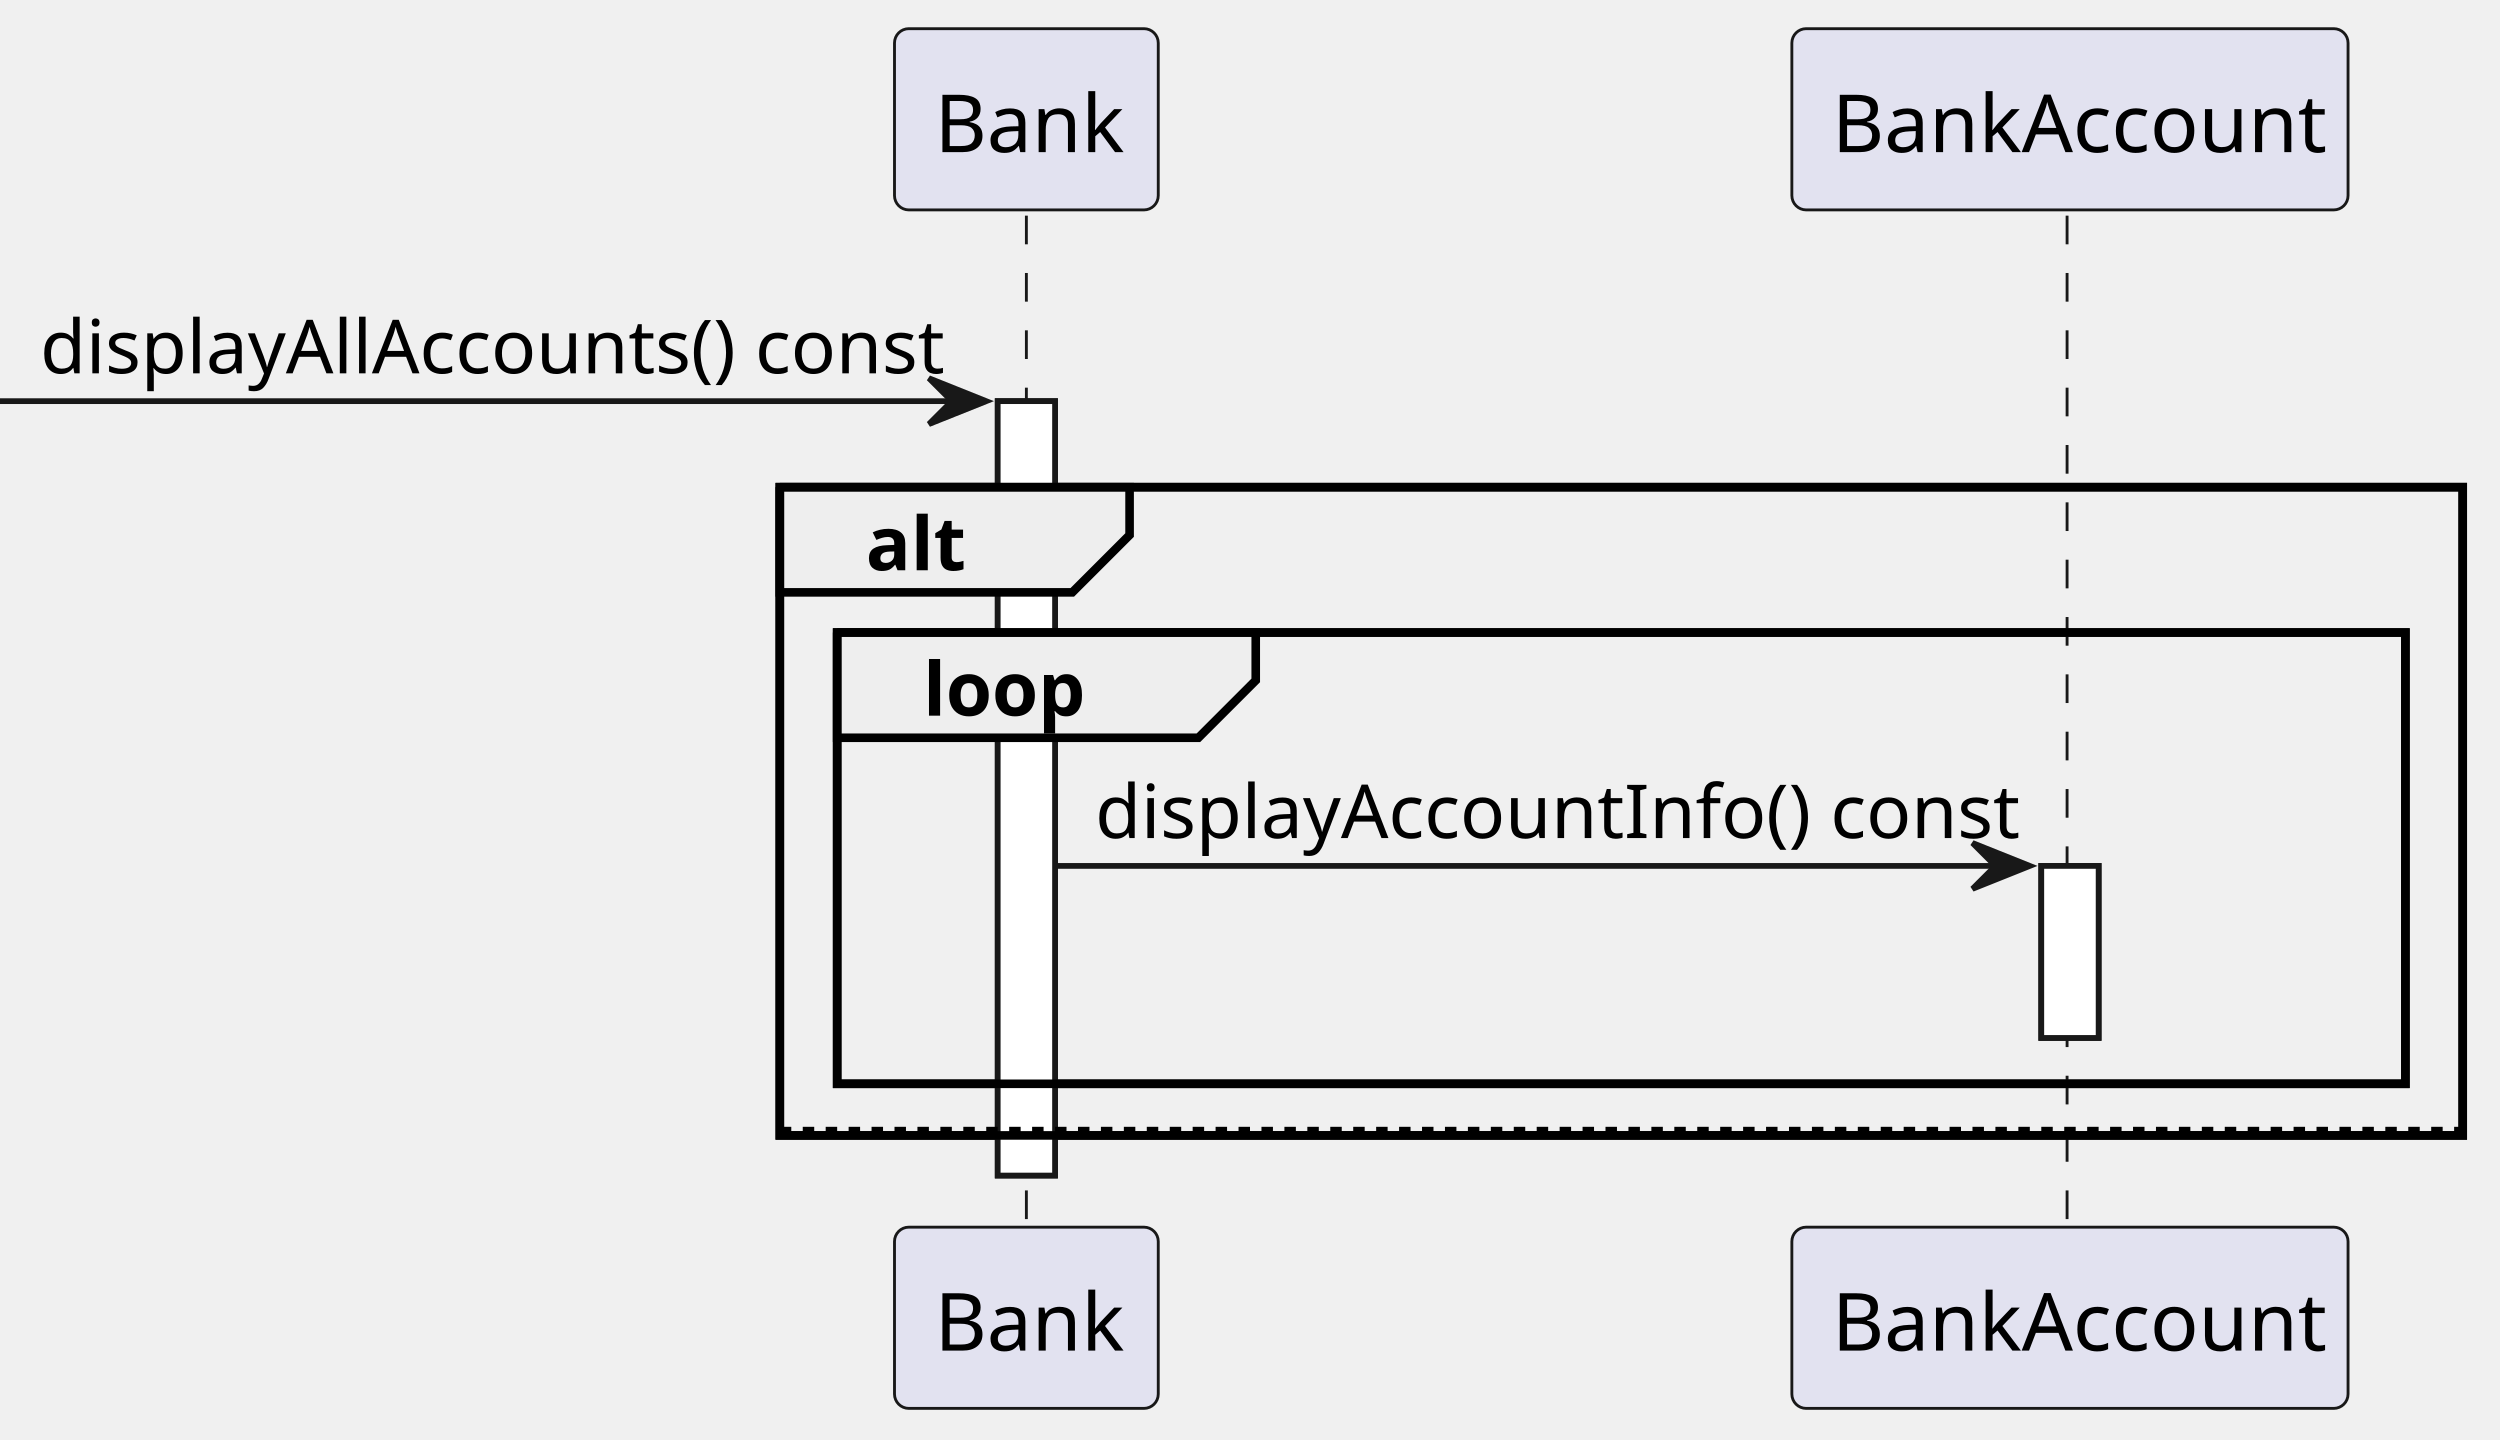
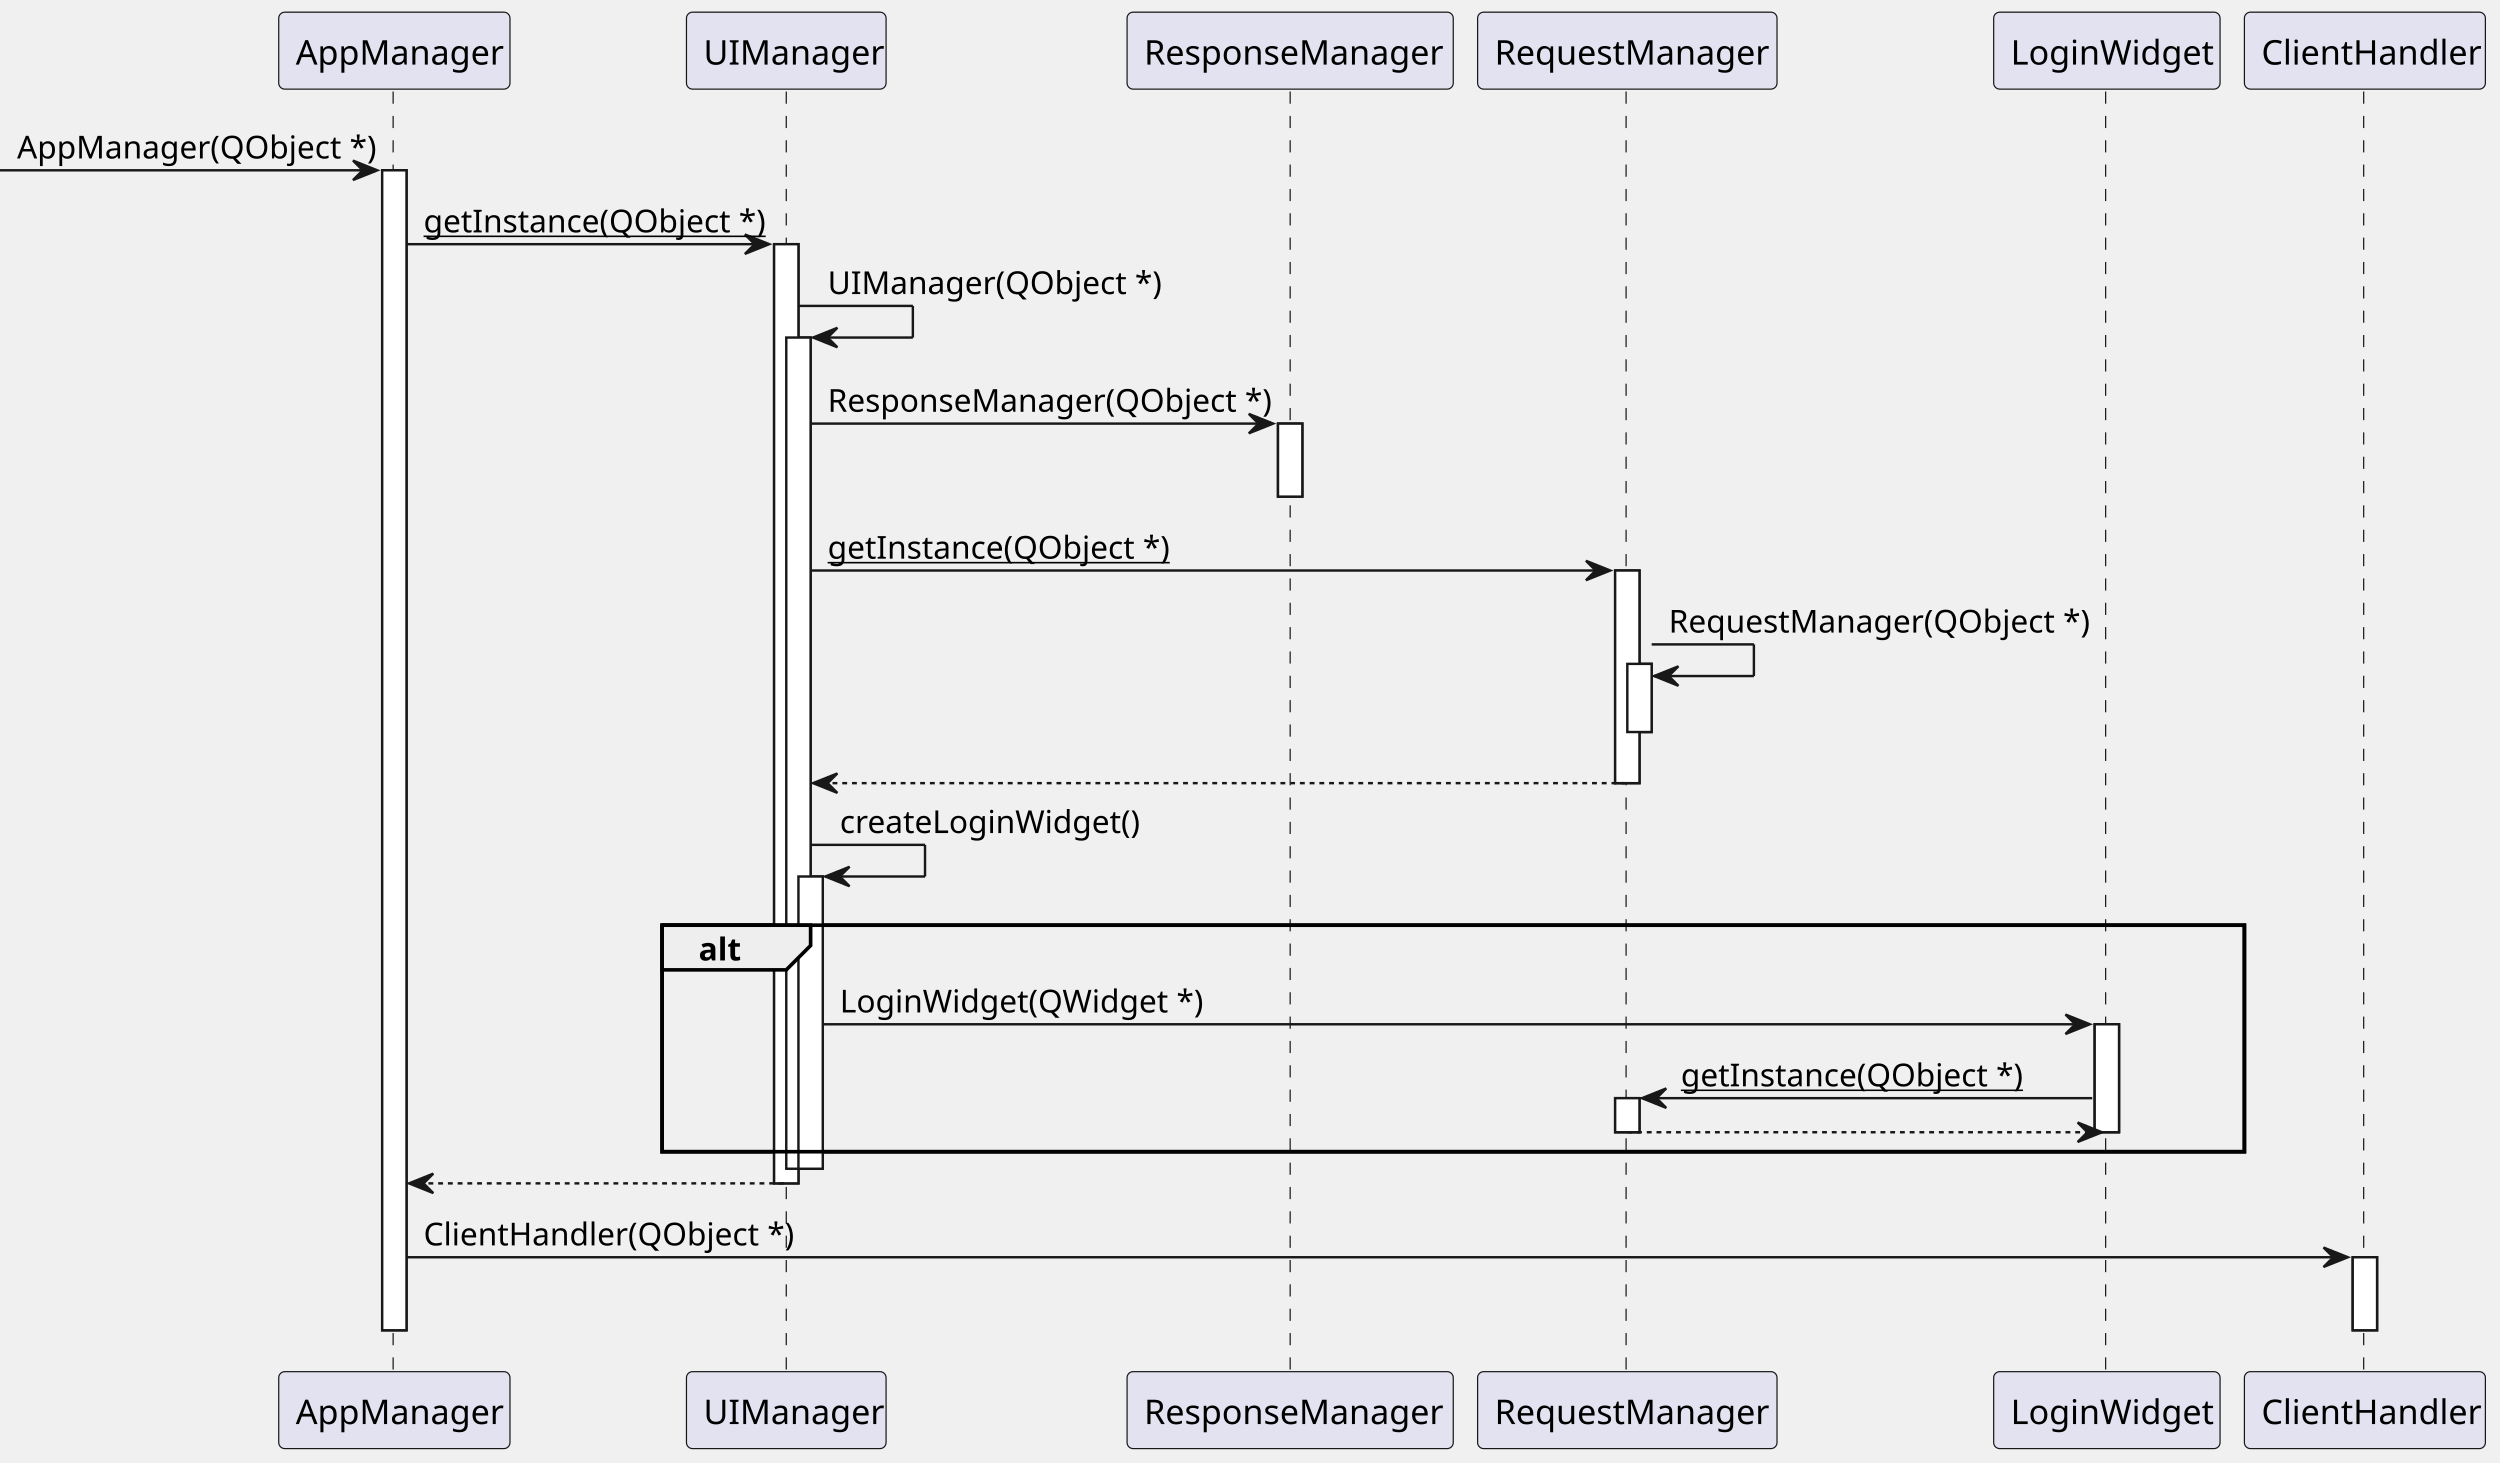
- <svg xmlns="http://www.w3.org/2000/svg" contentStyleType="text/css" height="251px" preserveAspectRatio="none" style="width:436px;height:251px;background:#FFFFFF;" version="1.1" viewBox="0 0 436 251" width="436px" zoomAndPan="magnify">
+ <svg xmlns="http://www.w3.org/2000/svg" contentStyleType="text/css" height="601px" preserveAspectRatio="none" style="width:1027px;height:601px;background:#FFFFFF;" version="1.1" viewBox="0 0 1027 601" width="1027px" zoomAndPan="magnify">
  <defs />
  <g>
-     <rect fill="#FFFFFF" height="135.055" style="stroke:#181818;stroke-width:1.0;" width="10" x="174" y="69.961" />
-     <rect fill="#FFFFFF" height="30" style="stroke:#181818;stroke-width:1.0;" width="10" x="356" y="151.016" />
-     <rect fill="none" height="113.055" style="stroke:#000000;stroke-width:1.5;" width="293.5" x="136" y="84.961" />
-     <rect fill="none" height="78.703" style="stroke:#000000;stroke-width:1.5;" width="273.5" x="146" y="110.312" />
-     <line style="stroke:#181818;stroke-width:0.5;stroke-dasharray:5.0,5.0;" x1="179" x2="179" y1="37.609" y2="215.016" />
-     <line style="stroke:#181818;stroke-width:0.5;stroke-dasharray:5.0,5.0;" x1="360.5" x2="360.5" y1="37.609" y2="215.016" />
-     <rect fill="#E2E2F0" height="31.609" rx="2.5" ry="2.5" style="stroke:#181818;stroke-width:0.5;" width="46" x="156" y="5" />
-     <text fill="#000000" font-family="sans-serif" font-size="14" lengthAdjust="spacing" textLength="32" x="163" y="26.533">Bank</text>
-     <rect fill="#E2E2F0" height="31.609" rx="2.5" ry="2.5" style="stroke:#181818;stroke-width:0.5;" width="46" x="156" y="214.016" />
-     <text fill="#000000" font-family="sans-serif" font-size="14" lengthAdjust="spacing" textLength="32" x="163" y="235.549">Bank</text>
-     <rect fill="#E2E2F0" height="31.609" rx="2.5" ry="2.5" style="stroke:#181818;stroke-width:0.5;" width="97" x="312.5" y="5" />
-     <text fill="#000000" font-family="sans-serif" font-size="14" lengthAdjust="spacing" textLength="83" x="319.5" y="26.533">BankAccount</text>
-     <rect fill="#E2E2F0" height="31.609" rx="2.5" ry="2.5" style="stroke:#181818;stroke-width:0.5;" width="97" x="312.5" y="214.016" />
-     <text fill="#000000" font-family="sans-serif" font-size="14" lengthAdjust="spacing" textLength="83" x="319.5" y="235.549">BankAccount</text>
-     <rect fill="#FFFFFF" height="135.055" style="stroke:#181818;stroke-width:1.0;" width="10" x="174" y="69.961" />
-     <rect fill="#FFFFFF" height="30" style="stroke:#181818;stroke-width:1.0;" width="10" x="356" y="151.016" />
-     <polygon fill="#181818" points="162,65.961,172,69.961,162,73.961,166,69.961" style="stroke:#181818;stroke-width:1.0;" />
-     <line style="stroke:#181818;stroke-width:1.0;" x1="0" x2="168" y1="69.961" y2="69.961" />
-     <text fill="#000000" font-family="sans-serif" font-size="13" lengthAdjust="spacing" textLength="155" x="7" y="65.105">displayAllAccounts() const</text>
-     <path d="M136,84.961 L197,84.961 L197,93.312 L187,103.312 L136,103.312 L136,84.961 " fill="#EEEEEE" style="stroke:#000000;stroke-width:1.5;" />
-     <rect fill="none" height="113.055" style="stroke:#000000;stroke-width:1.5;" width="293.5" x="136" y="84.961" />
-     <text fill="#000000" font-family="sans-serif" font-size="13" font-weight="bold" lengthAdjust="spacing" textLength="16" x="151" y="99.456">alt</text>
-     <path d="M146,110.312 L219,110.312 L219,118.664 L209,128.664 L146,128.664 L146,110.312 " fill="#EEEEEE" style="stroke:#000000;stroke-width:1.5;" />
-     <rect fill="none" height="78.703" style="stroke:#000000;stroke-width:1.5;" width="273.5" x="146" y="110.312" />
-     <text fill="#000000" font-family="sans-serif" font-size="13" font-weight="bold" lengthAdjust="spacing" textLength="28" x="161" y="124.808">loop</text>
-     <polygon fill="#181818" points="344,147.016,354,151.016,344,155.016,348,151.016" style="stroke:#181818;stroke-width:1.0;" />
-     <line style="stroke:#181818;stroke-width:1.0;" x1="184" x2="350" y1="151.016" y2="151.016" />
-     <text fill="#000000" font-family="sans-serif" font-size="13" lengthAdjust="spacing" textLength="153" x="191" y="146.159">displayAccountInfo() const</text>
-     <line style="stroke:#000000;stroke-width:1.0;stroke-dasharray:2.0,2.0;" x1="136" x2="429.5" y1="197.016" y2="197.016" />
+     <rect fill="#FFFFFF" height="476.516" style="stroke:#181818;stroke-width:1.0;" width="10" x="157" y="69.961" />
+     <rect fill="#FFFFFF" height="385.812" style="stroke:#181818;stroke-width:1.0;" width="10" x="318" y="100.312" />
+     <rect fill="#FFFFFF" height="341.461" style="stroke:#181818;stroke-width:1.0;" width="10" x="323" y="138.664" />
+     <rect fill="#FFFFFF" height="120.055" style="stroke:#181818;stroke-width:1.0;" width="10" x="328" y="360.07" />
+     <rect fill="#FFFFFF" height="30" style="stroke:#181818;stroke-width:1.0;" width="10" x="525" y="174.016" />
+     <rect fill="#FFFFFF" height="87.352" style="stroke:#181818;stroke-width:1.0;" width="10" x="663.5" y="234.367" />
+     <rect fill="#FFFFFF" height="28" style="stroke:#181818;stroke-width:1.0;" width="10" x="668.5" y="272.719" />
+     <rect fill="#FFFFFF" height="14" style="stroke:#181818;stroke-width:1.0;" width="10" x="663.5" y="451.125" />
+     <rect fill="#FFFFFF" height="44.352" style="stroke:#181818;stroke-width:1.0;" width="10" x="860.5" y="420.773" />
+     <rect fill="#FFFFFF" height="30" style="stroke:#181818;stroke-width:1.0;" width="10" x="966.5" y="516.477" />
+     <rect fill="none" height="93.055" style="stroke:#000000;stroke-width:1.5;" width="650" x="272" y="380.07" />
+     <line style="stroke:#181818;stroke-width:0.5;stroke-dasharray:5.0,5.0;" x1="161.5" x2="161.5" y1="37.609" y2="564.477" />
+     <line style="stroke:#181818;stroke-width:0.5;stroke-dasharray:5.0,5.0;" x1="323" x2="323" y1="37.609" y2="564.477" />
+     <line style="stroke:#181818;stroke-width:0.5;stroke-dasharray:5.0,5.0;" x1="530" x2="530" y1="37.609" y2="564.477" />
+     <line style="stroke:#181818;stroke-width:0.5;stroke-dasharray:5.0,5.0;" x1="668" x2="668" y1="37.609" y2="564.477" />
+     <line style="stroke:#181818;stroke-width:0.5;stroke-dasharray:5.0,5.0;" x1="865" x2="865" y1="37.609" y2="564.477" />
+     <line style="stroke:#181818;stroke-width:0.5;stroke-dasharray:5.0,5.0;" x1="971" x2="971" y1="37.609" y2="564.477" />
+     <rect fill="#E2E2F0" height="31.609" rx="2.5" ry="2.5" style="stroke:#181818;stroke-width:0.5;" width="95" x="114.5" y="5" />
+     <text fill="#000000" font-family="sans-serif" font-size="14" lengthAdjust="spacing" textLength="81" x="121.5" y="26.533">AppManager</text>
+     <rect fill="#E2E2F0" height="31.609" rx="2.5" ry="2.5" style="stroke:#181818;stroke-width:0.5;" width="95" x="114.5" y="563.477" />
+     <text fill="#000000" font-family="sans-serif" font-size="14" lengthAdjust="spacing" textLength="81" x="121.5" y="585.01">AppManager</text>
+     <rect fill="#E2E2F0" height="31.609" rx="2.5" ry="2.5" style="stroke:#181818;stroke-width:0.5;" width="82" x="282" y="5" />
+     <text fill="#000000" font-family="sans-serif" font-size="14" lengthAdjust="spacing" textLength="68" x="289" y="26.533">UIManager</text>
+     <rect fill="#E2E2F0" height="31.609" rx="2.5" ry="2.5" style="stroke:#181818;stroke-width:0.5;" width="82" x="282" y="563.477" />
+     <text fill="#000000" font-family="sans-serif" font-size="14" lengthAdjust="spacing" textLength="68" x="289" y="585.01">UIManager</text>
+     <rect fill="#E2E2F0" height="31.609" rx="2.5" ry="2.5" style="stroke:#181818;stroke-width:0.5;" width="134" x="463" y="5" />
+     <text fill="#000000" font-family="sans-serif" font-size="14" lengthAdjust="spacing" textLength="120" x="470" y="26.533">ResponseManager</text>
+     <rect fill="#E2E2F0" height="31.609" rx="2.5" ry="2.5" style="stroke:#181818;stroke-width:0.5;" width="134" x="463" y="563.477" />
+     <text fill="#000000" font-family="sans-serif" font-size="14" lengthAdjust="spacing" textLength="120" x="470" y="585.01">ResponseManager</text>
+     <rect fill="#E2E2F0" height="31.609" rx="2.5" ry="2.5" style="stroke:#181818;stroke-width:0.5;" width="123" x="607" y="5" />
+     <text fill="#000000" font-family="sans-serif" font-size="14" lengthAdjust="spacing" textLength="109" x="614" y="26.533">RequestManager</text>
+     <rect fill="#E2E2F0" height="31.609" rx="2.5" ry="2.5" style="stroke:#181818;stroke-width:0.5;" width="123" x="607" y="563.477" />
+     <text fill="#000000" font-family="sans-serif" font-size="14" lengthAdjust="spacing" textLength="109" x="614" y="585.01">RequestManager</text>
+     <rect fill="#E2E2F0" height="31.609" rx="2.5" ry="2.5" style="stroke:#181818;stroke-width:0.5;" width="93" x="819" y="5" />
+     <text fill="#000000" font-family="sans-serif" font-size="14" lengthAdjust="spacing" textLength="79" x="826" y="26.533">LoginWidget</text>
+     <rect fill="#E2E2F0" height="31.609" rx="2.5" ry="2.5" style="stroke:#181818;stroke-width:0.5;" width="93" x="819" y="563.477" />
+     <text fill="#000000" font-family="sans-serif" font-size="14" lengthAdjust="spacing" textLength="79" x="826" y="585.01">LoginWidget</text>
+     <rect fill="#E2E2F0" height="31.609" rx="2.5" ry="2.5" style="stroke:#181818;stroke-width:0.5;" width="99" x="922" y="5" />
+     <text fill="#000000" font-family="sans-serif" font-size="14" lengthAdjust="spacing" textLength="85" x="929" y="26.533">ClientHandler</text>
+     <rect fill="#E2E2F0" height="31.609" rx="2.5" ry="2.5" style="stroke:#181818;stroke-width:0.5;" width="99" x="922" y="563.477" />
+     <text fill="#000000" font-family="sans-serif" font-size="14" lengthAdjust="spacing" textLength="85" x="929" y="585.01">ClientHandler</text>
+     <rect fill="#FFFFFF" height="476.516" style="stroke:#181818;stroke-width:1.0;" width="10" x="157" y="69.961" />
+     <rect fill="#FFFFFF" height="385.812" style="stroke:#181818;stroke-width:1.0;" width="10" x="318" y="100.312" />
+     <rect fill="#FFFFFF" height="341.461" style="stroke:#181818;stroke-width:1.0;" width="10" x="323" y="138.664" />
+     <rect fill="#FFFFFF" height="120.055" style="stroke:#181818;stroke-width:1.0;" width="10" x="328" y="360.07" />
+     <rect fill="#FFFFFF" height="30" style="stroke:#181818;stroke-width:1.0;" width="10" x="525" y="174.016" />
+     <rect fill="#FFFFFF" height="87.352" style="stroke:#181818;stroke-width:1.0;" width="10" x="663.5" y="234.367" />
+     <rect fill="#FFFFFF" height="28" style="stroke:#181818;stroke-width:1.0;" width="10" x="668.5" y="272.719" />
+     <rect fill="#FFFFFF" height="14" style="stroke:#181818;stroke-width:1.0;" width="10" x="663.5" y="451.125" />
+     <rect fill="#FFFFFF" height="44.352" style="stroke:#181818;stroke-width:1.0;" width="10" x="860.5" y="420.773" />
+     <rect fill="#FFFFFF" height="30" style="stroke:#181818;stroke-width:1.0;" width="10" x="966.5" y="516.477" />
+     <polygon fill="#181818" points="145,65.961,155,69.961,145,73.961,149,69.961" style="stroke:#181818;stroke-width:1.0;" />
+     <line style="stroke:#181818;stroke-width:1.0;" x1="0" x2="151" y1="69.961" y2="69.961" />
+     <text fill="#000000" font-family="sans-serif" font-size="13" lengthAdjust="spacing" textLength="138" x="7" y="65.105">AppManager(QObject *)</text>
+     <polygon fill="#181818" points="306,96.312,316,100.312,306,104.312,310,100.312" style="stroke:#181818;stroke-width:1.0;" />
+     <line style="stroke:#181818;stroke-width:1.0;" x1="167" x2="312" y1="100.312" y2="100.312" />
+     <text fill="#000000" font-family="sans-serif" font-size="13" lengthAdjust="spacing" text-decoration="underline" textLength="132" x="174" y="95.456">getInstance(QObject *)</text>
+     <line style="stroke:#181818;stroke-width:1.0;" x1="328" x2="375" y1="125.664" y2="125.664" />
+     <line style="stroke:#181818;stroke-width:1.0;" x1="375" x2="375" y1="125.664" y2="138.664" />
+     <line style="stroke:#181818;stroke-width:1.0;" x1="334" x2="375" y1="138.664" y2="138.664" />
+     <polygon fill="#181818" points="344,134.664,334,138.664,344,142.664,340,138.664" style="stroke:#181818;stroke-width:1.0;" />
+     <text fill="#000000" font-family="sans-serif" font-size="13" lengthAdjust="spacing" textLength="127" x="340" y="120.808">UIManager(QObject *)</text>
+     <polygon fill="#181818" points="513,170.016,523,174.016,513,178.016,517,174.016" style="stroke:#181818;stroke-width:1.0;" />
+     <line style="stroke:#181818;stroke-width:1.0;" x1="333" x2="519" y1="174.016" y2="174.016" />
+     <text fill="#000000" font-family="sans-serif" font-size="13" lengthAdjust="spacing" textLength="173" x="340" y="169.159">ResponseManager(QObject *)</text>
+     <polygon fill="#181818" points="651.5,230.367,661.5,234.367,651.5,238.367,655.5,234.367" style="stroke:#181818;stroke-width:1.0;" />
+     <line style="stroke:#181818;stroke-width:1.0;" x1="333" x2="657.5" y1="234.367" y2="234.367" />
+     <text fill="#000000" font-family="sans-serif" font-size="13" lengthAdjust="spacing" text-decoration="underline" textLength="132" x="340" y="229.511">getInstance(QObject *)</text>
+     <line style="stroke:#181818;stroke-width:1.0;" x1="678.5" x2="720.5" y1="264.719" y2="264.719" />
+     <line style="stroke:#181818;stroke-width:1.0;" x1="720.5" x2="720.5" y1="264.719" y2="277.719" />
+     <line style="stroke:#181818;stroke-width:1.0;" x1="679.5" x2="720.5" y1="277.719" y2="277.719" />
+     <polygon fill="#181818" points="689.5,273.719,679.5,277.719,689.5,281.719,685.5,277.719" style="stroke:#181818;stroke-width:1.0;" />
+     <text fill="#000000" font-family="sans-serif" font-size="13" lengthAdjust="spacing" textLength="163" x="685.5" y="259.862">RequestManager(QObject *)</text>
+     <polygon fill="#181818" points="344,317.719,334,321.719,344,325.719,340,321.719" style="stroke:#181818;stroke-width:1.0;" />
+     <line style="stroke:#181818;stroke-width:1.0;stroke-dasharray:2.0,2.0;" x1="338" x2="667.5" y1="321.719" y2="321.719" />
+     <line style="stroke:#181818;stroke-width:1.0;" x1="333" x2="380" y1="347.07" y2="347.07" />
+     <line style="stroke:#181818;stroke-width:1.0;" x1="380" x2="380" y1="347.07" y2="360.07" />
+     <line style="stroke:#181818;stroke-width:1.0;" x1="339" x2="380" y1="360.07" y2="360.07" />
+     <polygon fill="#181818" points="349,356.07,339,360.07,349,364.07,345,360.07" style="stroke:#181818;stroke-width:1.0;" />
+     <text fill="#000000" font-family="sans-serif" font-size="13" lengthAdjust="spacing" textLength="116" x="345" y="342.214">createLoginWidget()</text>
+     <path d="M272,380.07 L333,380.07 L333,388.422 L323,398.422 L272,398.422 L272,380.07 " fill="#EEEEEE" style="stroke:#000000;stroke-width:1.5;" />
+     <rect fill="none" height="93.055" style="stroke:#000000;stroke-width:1.5;" width="650" x="272" y="380.07" />
+     <text fill="#000000" font-family="sans-serif" font-size="13" font-weight="bold" lengthAdjust="spacing" textLength="16" x="287" y="394.565">alt</text>
+     <polygon fill="#181818" points="848.5,416.773,858.5,420.773,848.5,424.773,852.5,420.773" style="stroke:#181818;stroke-width:1.0;" />
+     <line style="stroke:#181818;stroke-width:1.0;" x1="338" x2="854.5" y1="420.773" y2="420.773" />
+     <text fill="#000000" font-family="sans-serif" font-size="13" lengthAdjust="spacing" textLength="140" x="345" y="415.917">LoginWidget(QWidget *)</text>
+     <polygon fill="#181818" points="684.5,447.125,674.5,451.125,684.5,455.125,680.5,451.125" style="stroke:#181818;stroke-width:1.0;" />
+     <line style="stroke:#181818;stroke-width:1.0;" x1="678.5" x2="859.5" y1="451.125" y2="451.125" />
+     <text fill="#000000" font-family="sans-serif" font-size="13" lengthAdjust="spacing" text-decoration="underline" textLength="132" x="690.5" y="446.269">getInstance(QObject *)</text>
+     <polygon fill="#181818" points="853.5,461.125,863.5,465.125,853.5,469.125,857.5,465.125" style="stroke:#181818;stroke-width:1.0;" />
+     <line style="stroke:#181818;stroke-width:1.0;stroke-dasharray:2.0,2.0;" x1="668.5" x2="859.5" y1="465.125" y2="465.125" />
+     <polygon fill="#181818" points="178,482.125,168,486.125,178,490.125,174,486.125" style="stroke:#181818;stroke-width:1.0;" />
+     <line style="stroke:#181818;stroke-width:1.0;stroke-dasharray:2.0,2.0;" x1="172" x2="322" y1="486.125" y2="486.125" />
+     <polygon fill="#181818" points="954.5,512.477,964.5,516.477,954.5,520.477,958.5,516.477" style="stroke:#181818;stroke-width:1.0;" />
+     <line style="stroke:#181818;stroke-width:1.0;" x1="167" x2="960.5" y1="516.477" y2="516.477" />
+     <text fill="#000000" font-family="sans-serif" font-size="13" lengthAdjust="spacing" textLength="142" x="174" y="511.62">ClientHandler(QObject *)</text>
  </g>
</svg>
